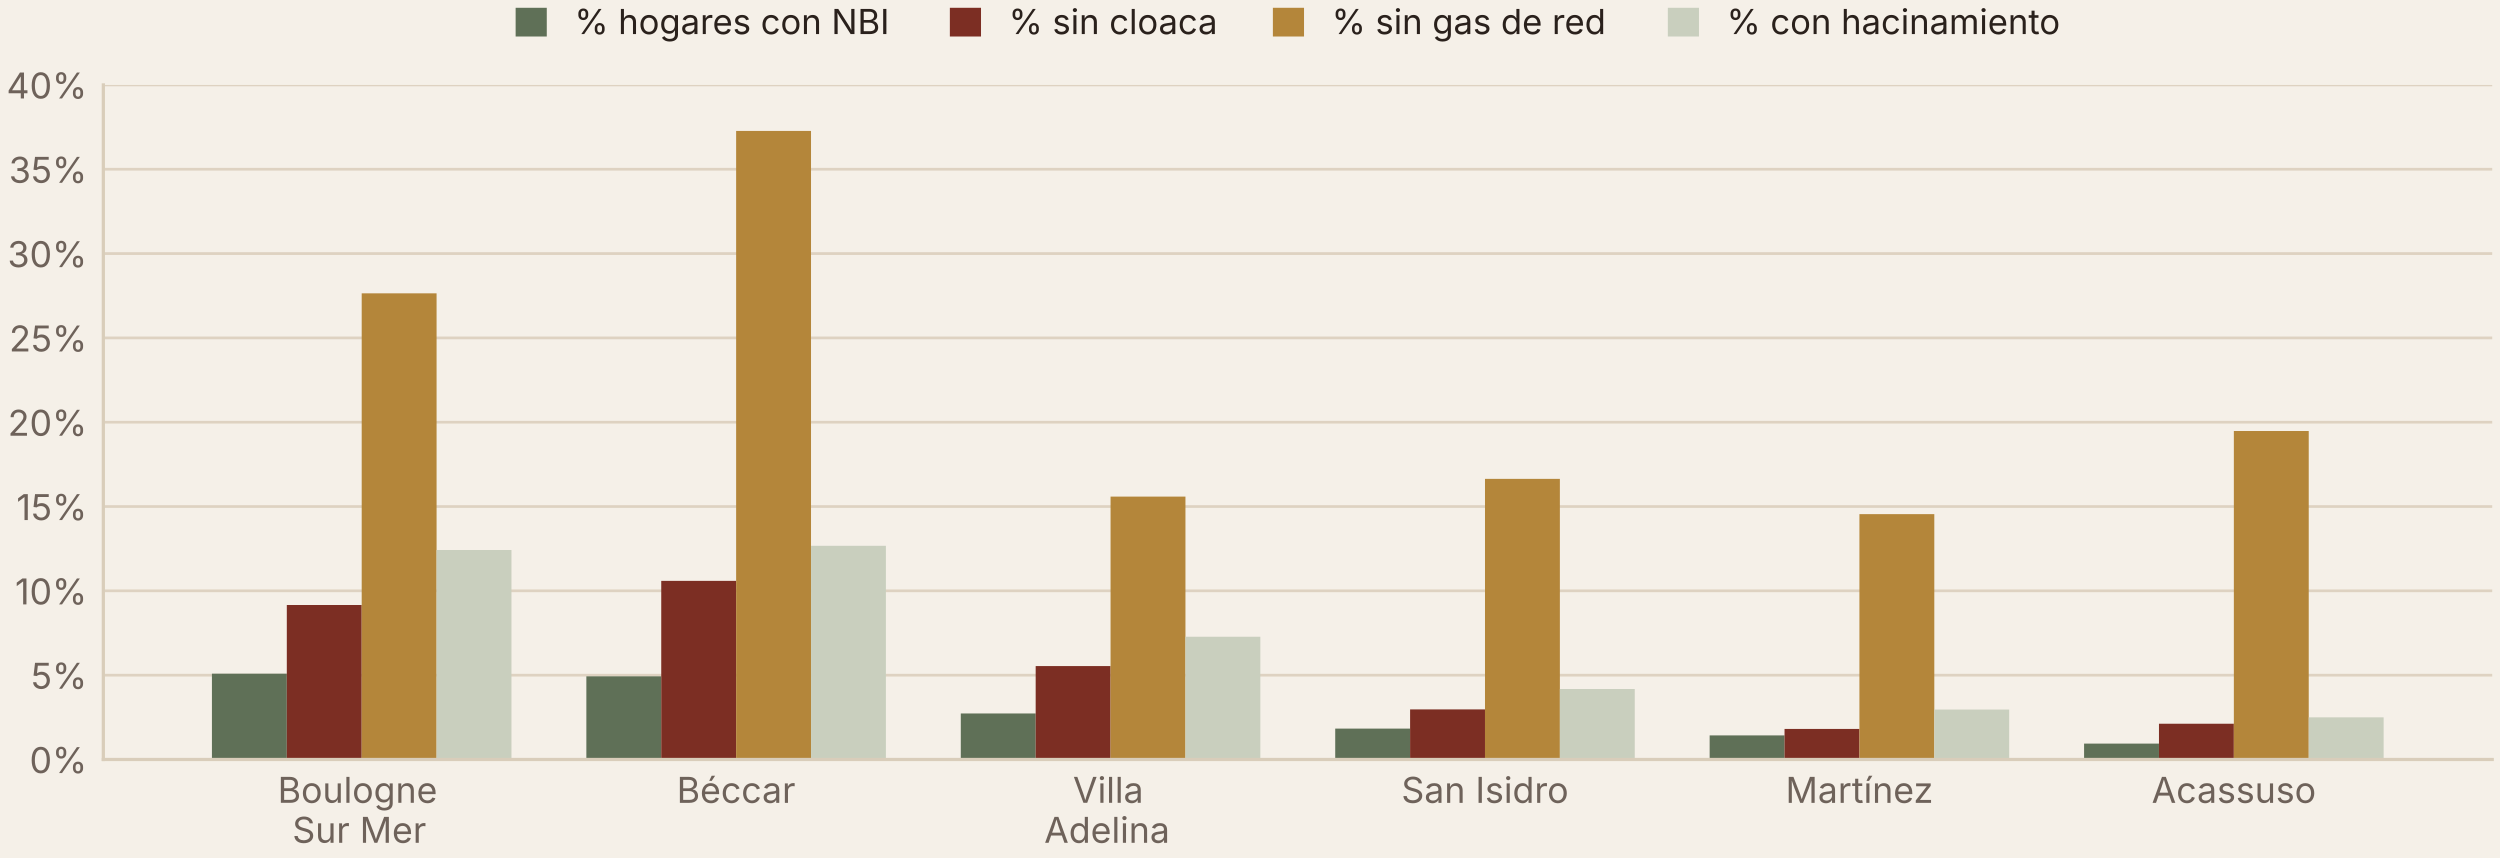
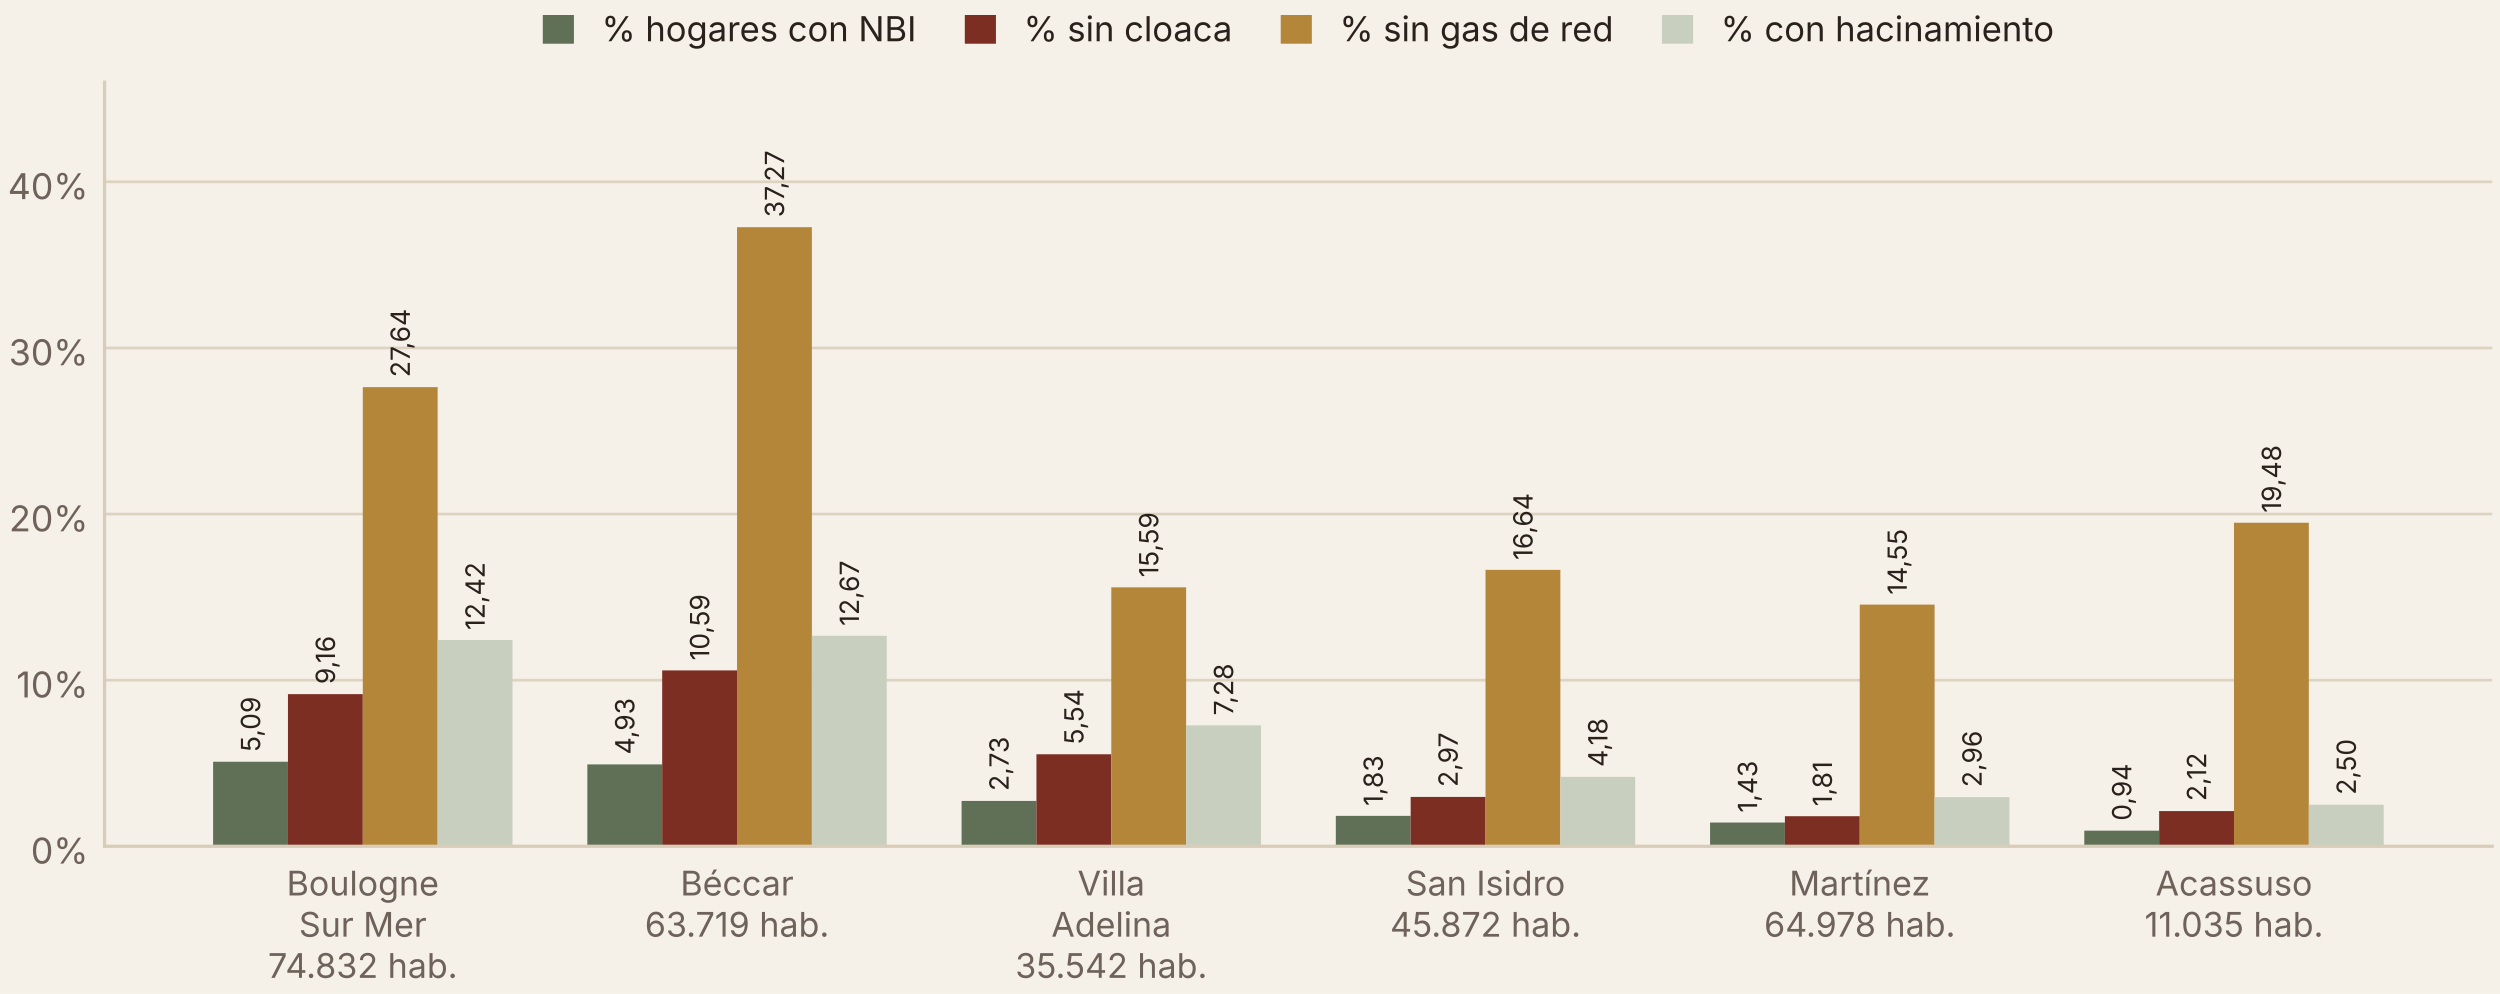
- <svg xmlns="http://www.w3.org/2000/svg" width="462.3pt" height="158.662pt" viewBox="0 0 462.3 158.662" version="1.1">
+ <svg xmlns="http://www.w3.org/2000/svg" width="462.538pt" height="183.885pt" viewBox="0 0 462.538 183.885" version="1.1">
  <defs>
    <style type="text/css">*{stroke-linejoin: round; stroke-linecap: butt}</style>
  </defs>
  <g id="figure_1">
    <g id="patch_1">
-       <path d="M 0 158.662  L 462.3 158.662  L 462.3 0  L 0 0  z " style="fill: #f5f0e8" />
+       <path d="M 0 183.885  L 462.538 183.885  L 462.538 0  L 0 0  z " style="fill: #f5f0e8" />
    </g>
    <g id="axes_1">
      <g id="patch_2">
-         <path d="M 19.11 140.444  L 460.86 140.444  L 460.86 15.704  L 19.11 15.704  z " style="fill: #f5f0e8" />
+         <path d="M 19.348 156.577  L 461.098 156.577  L 461.098 15.205  L 19.348 15.205  z " style="fill: #f5f0e8" />
      </g>
      <g id="matplotlib.axis_1">
        <g id="xtick_1">
          <g id="line2d_1" />
          <g id="text_1">
-             <text style="font-size: 6.6px; font-family: 'Inter'; fill: #6e625a" transform="translate(51.35747 148.4586)">Boulogne</text>
-             <text style="font-size: 6.6px; font-family: 'Inter'; fill: #6e625a" transform="translate(54.05883 155.8491)">Sur Mer</text>
+             <text style="font-size: 6.3px; font-family: 'Inter'; fill: #6e625a" transform="translate(53.02943 165.6798)">Boulogne</text>
+             <text style="font-size: 6.3px; font-family: 'Inter'; fill: #6e625a" transform="translate(55.30088 173.3025)">Sur Mer</text>
+             <text style="font-size: 6.3px; font-family: 'Inter'; fill: #6e625a" transform="translate(49.58953 180.9253)">74.832 hab.</text>
          </g>
        </g>
        <g id="xtick_2">
          <g id="line2d_2" />
          <g id="text_2">
-             <text style="font-size: 6.6px; font-family: 'Inter'; text-anchor: middle; fill: #6e625a" x="136.125" y="148.459" transform="rotate(-0 136.1248 148.4586)">Béccar</text>
+             <text style="font-size: 6.3px; font-family: 'Inter'; fill: #6e625a" transform="translate(125.8809 165.6798)">Béccar</text>
+             <text style="font-size: 6.3px; font-family: 'Inter'; fill: #6e625a" transform="translate(119.3009 173.3025)">63.719 hab.</text>
          </g>
        </g>
        <g id="xtick_3">
          <g id="line2d_3" />
          <g id="text_3">
-             <text style="font-size: 6.6px; font-family: 'Inter'; fill: #6e625a" transform="translate(198.4088 148.4586)">Villa</text>
-             <text style="font-size: 6.6px; font-family: 'Inter'; fill: #6e625a" transform="translate(193.0922 155.8491)">Adelina</text>
+             <text style="font-size: 6.3px; font-family: 'Inter'; fill: #6e625a" transform="translate(199.3717 165.6798)">Villa</text>
+             <text style="font-size: 6.3px; font-family: 'Inter'; fill: #6e625a" transform="translate(194.5084 173.3025)">Adelina</text>
+             <text style="font-size: 6.3px; font-family: 'Inter'; fill: #6e625a" transform="translate(187.8319 180.9253)">35.542 hab.</text>
          </g>
        </g>
        <g id="xtick_4">
          <g id="line2d_4" />
          <g id="text_4">
-             <text style="font-size: 6.6px; font-family: 'Inter'; text-anchor: middle; fill: #6e625a" x="274.604" y="148.459" transform="rotate(-0 274.6044 148.4586)">San Isidro</text>
+             <text style="font-size: 6.3px; font-family: 'Inter'; fill: #6e625a" transform="translate(260.0829 165.6798)">San Isidro</text>
+             <text style="font-size: 6.3px; font-family: 'Inter'; fill: #6e625a" transform="translate(257.181 173.3025)">45.872 hab.</text>
          </g>
        </g>
        <g id="xtick_5">
          <g id="line2d_5" />
          <g id="text_5">
-             <text style="font-size: 6.6px; font-family: 'Inter'; text-anchor: middle; fill: #6e625a" x="343.844" y="148.459" transform="rotate(-0 343.8442 148.4586)">Martínez</text>
+             <text style="font-size: 6.3px; font-family: 'Inter'; fill: #6e625a" transform="translate(331.0493 165.6798)">Martínez</text>
+             <text style="font-size: 6.3px; font-family: 'Inter'; fill: #6e625a" transform="translate(326.3824 173.3025)">64.978 hab.</text>
          </g>
        </g>
        <g id="xtick_6">
          <g id="line2d_6" />
          <g id="text_6">
-             <text style="font-size: 6.6px; font-family: 'Inter'; text-anchor: middle; fill: #6e625a" x="413.084" y="148.459" transform="rotate(-0 413.0841 148.4586)">Acassuso</text>
+             <text style="font-size: 6.3px; font-family: 'Inter'; fill: #6e625a" transform="translate(398.8101 165.6798)">Acassuso</text>
+             <text style="font-size: 6.3px; font-family: 'Inter'; fill: #6e625a" transform="translate(396.7764 173.3025)">11.035 hab.</text>
          </g>
        </g>
      </g>
      <g id="matplotlib.axis_2">
        <g id="ytick_1">
          <g id="line2d_7">
-             <path d="M 19.11 140.444  L 460.86 140.444  " clip-path="url(#p8f3d4bea10)" style="fill: none; stroke: #d9cdba; stroke-opacity: 0.85; stroke-width: 0.5; stroke-linecap: square" />
+             <path d="M 19.348 156.577  L 461.098 156.577  " clip-path="url(#p02c2cf3f31)" style="fill: none; stroke: #d9cdba; stroke-opacity: 0.85; stroke-width: 0.5; stroke-linecap: square" />
          </g>
          <g id="line2d_8" />
          <g id="text_7">
-             <text style="font-size: 6.6px; font-family: 'Inter'; text-anchor: end; fill: #6e625a" x="16.11" y="142.951" transform="rotate(-0 16.10953 142.9511)">0%</text>
+             <text style="font-size: 6.6px; font-family: 'Inter'; text-anchor: end; fill: #6e625a" x="16.348" y="159.774" transform="rotate(-0 16.34775 159.7735)">0%</text>
          </g>
        </g>
        <g id="ytick_2">
          <g id="line2d_9">
-             <path d="M 19.11 124.851  L 460.86 124.851  " clip-path="url(#p8f3d4bea10)" style="fill: none; stroke: #d9cdba; stroke-opacity: 0.85; stroke-width: 0.5; stroke-linecap: square" />
+             <path d="M 19.348 125.844  L 461.098 125.844  " clip-path="url(#p02c2cf3f31)" style="fill: none; stroke: #d9cdba; stroke-opacity: 0.85; stroke-width: 0.5; stroke-linecap: square" />
          </g>
          <g id="line2d_10" />
          <g id="text_8">
-             <text style="font-size: 6.6px; font-family: 'Inter'; text-anchor: end; fill: #6e625a" x="16.11" y="127.359" transform="rotate(-0 16.10953 127.3586)">5%</text>
+             <text style="font-size: 6.6px; font-family: 'Inter'; text-anchor: end; fill: #6e625a" x="16.348" y="129.04" transform="rotate(-0 16.34775 129.0405)">10%</text>
          </g>
        </g>
        <g id="ytick_3">
          <g id="line2d_11">
-             <path d="M 19.11 109.259  L 460.86 109.259  " clip-path="url(#p8f3d4bea10)" style="fill: none; stroke: #d9cdba; stroke-opacity: 0.85; stroke-width: 0.5; stroke-linecap: square" />
+             <path d="M 19.348 95.111  L 461.098 95.111  " clip-path="url(#p02c2cf3f31)" style="fill: none; stroke: #d9cdba; stroke-opacity: 0.85; stroke-width: 0.5; stroke-linecap: square" />
          </g>
          <g id="line2d_12" />
          <g id="text_9">
-             <text style="font-size: 6.6px; font-family: 'Inter'; text-anchor: end; fill: #6e625a" x="16.11" y="111.766" transform="rotate(-0 16.10953 111.7661)">10%</text>
+             <text style="font-size: 6.6px; font-family: 'Inter'; text-anchor: end; fill: #6e625a" x="16.348" y="98.307" transform="rotate(-0 16.34775 98.30743)">20%</text>
          </g>
        </g>
        <g id="ytick_4">
          <g id="line2d_13">
-             <path d="M 19.11 93.666  L 460.86 93.666  " clip-path="url(#p8f3d4bea10)" style="fill: none; stroke: #d9cdba; stroke-opacity: 0.85; stroke-width: 0.5; stroke-linecap: square" />
+             <path d="M 19.348 64.378  L 461.098 64.378  " clip-path="url(#p02c2cf3f31)" style="fill: none; stroke: #d9cdba; stroke-opacity: 0.85; stroke-width: 0.5; stroke-linecap: square" />
          </g>
          <g id="line2d_14" />
          <g id="text_10">
-             <text style="font-size: 6.6px; font-family: 'Inter'; text-anchor: end; fill: #6e625a" x="16.11" y="96.174" transform="rotate(-0 16.10953 96.17358)">15%</text>
+             <text style="font-size: 6.6px; font-family: 'Inter'; text-anchor: end; fill: #6e625a" x="16.348" y="67.574" transform="rotate(-0 16.34775 67.57439)">30%</text>
          </g>
        </g>
        <g id="ytick_5">
          <g id="line2d_15">
-             <path d="M 19.11 78.074  L 460.86 78.074  " clip-path="url(#p8f3d4bea10)" style="fill: none; stroke: #d9cdba; stroke-opacity: 0.85; stroke-width: 0.5; stroke-linecap: square" />
+             <path d="M 19.348 33.644  L 461.098 33.644  " clip-path="url(#p02c2cf3f31)" style="fill: none; stroke: #d9cdba; stroke-opacity: 0.85; stroke-width: 0.5; stroke-linecap: square" />
          </g>
          <g id="line2d_16" />
          <g id="text_11">
-             <text style="font-size: 6.6px; font-family: 'Inter'; text-anchor: end; fill: #6e625a" x="16.11" y="80.581" transform="rotate(-0 16.10953 80.58108)">20%</text>
-           </g>
-         </g>
-         <g id="ytick_6">
-           <g id="line2d_17">
-             <path d="M 19.11 62.481  L 460.86 62.481  " clip-path="url(#p8f3d4bea10)" style="fill: none; stroke: #d9cdba; stroke-opacity: 0.85; stroke-width: 0.5; stroke-linecap: square" />
-           </g>
-           <g id="line2d_18" />
-           <g id="text_12">
-             <text style="font-size: 6.6px; font-family: 'Inter'; text-anchor: end; fill: #6e625a" x="16.11" y="64.989" transform="rotate(-0 16.10953 64.98858)">25%</text>
-           </g>
-         </g>
-         <g id="ytick_7">
-           <g id="line2d_19">
-             <path d="M 19.11 46.889  L 460.86 46.889  " clip-path="url(#p8f3d4bea10)" style="fill: none; stroke: #d9cdba; stroke-opacity: 0.85; stroke-width: 0.5; stroke-linecap: square" />
-           </g>
-           <g id="line2d_20" />
-           <g id="text_13">
-             <text style="font-size: 6.6px; font-family: 'Inter'; text-anchor: end; fill: #6e625a" x="16.11" y="49.396" transform="rotate(-0 16.10953 49.39608)">30%</text>
-           </g>
-         </g>
-         <g id="ytick_8">
-           <g id="line2d_21">
-             <path d="M 19.11 31.296  L 460.86 31.296  " clip-path="url(#p8f3d4bea10)" style="fill: none; stroke: #d9cdba; stroke-opacity: 0.85; stroke-width: 0.5; stroke-linecap: square" />
-           </g>
-           <g id="line2d_22" />
-           <g id="text_14">
-             <text style="font-size: 6.6px; font-family: 'Inter'; text-anchor: end; fill: #6e625a" x="16.11" y="33.804" transform="rotate(-0 16.10953 33.80358)">35%</text>
-           </g>
-         </g>
-         <g id="ytick_9">
-           <g id="line2d_23">
-             <path d="M 19.11 15.704  L 460.86 15.704  " clip-path="url(#p8f3d4bea10)" style="fill: none; stroke: #d9cdba; stroke-opacity: 0.85; stroke-width: 0.5; stroke-linecap: square" />
-           </g>
-           <g id="line2d_24" />
-           <g id="text_15">
-             <text style="font-size: 6.6px; font-family: 'Inter'; text-anchor: end; fill: #6e625a" x="16.11" y="18.211" transform="rotate(-0 16.10953 18.21108)">40%</text>
+             <text style="font-size: 6.6px; font-family: 'Inter'; text-anchor: end; fill: #6e625a" x="16.348" y="36.841" transform="rotate(-0 16.34775 36.84134)">40%</text>
          </g>
        </g>
      </g>
      <g id="patch_3">
-         <path d="M 39.189 140.444  L 53.037 140.444  L 53.037 124.57  L 39.189 124.57  z " clip-path="url(#p8f3d4bea10)" style="fill: #5f7057" />
+         <path d="M 39.427 156.577  L 53.275 156.577  L 53.275 140.934  L 39.427 140.934  z " clip-path="url(#p02c2cf3f31)" style="fill: #5f7057" />
      </g>
      <g id="patch_4">
-         <path d="M 108.429 140.444  L 122.277 140.444  L 122.277 125.069  L 108.429 125.069  z " clip-path="url(#p8f3d4bea10)" style="fill: #5f7057" />
+         <path d="M 108.667 156.577  L 122.515 156.577  L 122.515 141.425  L 108.667 141.425  z " clip-path="url(#p02c2cf3f31)" style="fill: #5f7057" />
      </g>
      <g id="patch_5">
-         <path d="M 177.669 140.444  L 191.517 140.444  L 191.517 131.93  L 177.669 131.93  z " clip-path="url(#p8f3d4bea10)" style="fill: #5f7057" />
+         <path d="M 177.907 156.577  L 191.755 156.577  L 191.755 148.187  L 177.907 148.187  z " clip-path="url(#p02c2cf3f31)" style="fill: #5f7057" />
      </g>
      <g id="patch_6">
-         <path d="M 246.909 140.444  L 260.756 140.444  L 260.756 134.737  L 246.909 134.737  z " clip-path="url(#p8f3d4bea10)" style="fill: #5f7057" />
+         <path d="M 247.147 156.577  L 260.995 156.577  L 260.995 150.952  L 247.147 150.952  z " clip-path="url(#p02c2cf3f31)" style="fill: #5f7057" />
      </g>
      <g id="patch_7">
-         <path d="M 316.148 140.444  L 329.996 140.444  L 329.996 135.984  L 316.148 135.984  z " clip-path="url(#p8f3d4bea10)" style="fill: #5f7057" />
+         <path d="M 316.387 156.577  L 330.235 156.577  L 330.235 152.182  L 316.387 152.182  z " clip-path="url(#p02c2cf3f31)" style="fill: #5f7057" />
      </g>
      <g id="patch_8">
-         <path d="M 385.388 140.444  L 399.236 140.444  L 399.236 137.512  L 385.388 137.512  z " clip-path="url(#p8f3d4bea10)" style="fill: #5f7057" />
+         <path d="M 385.626 156.577  L 399.474 156.577  L 399.474 153.688  L 385.626 153.688  z " clip-path="url(#p02c2cf3f31)" style="fill: #5f7057" />
      </g>
      <g id="patch_9">
-         <path d="M 53.037 140.444  L 66.885 140.444  L 66.885 111.878  L 53.037 111.878  z " clip-path="url(#p8f3d4bea10)" style="fill: #7c2e23" />
+         <path d="M 53.275 156.577  L 67.123 156.577  L 67.123 128.425  L 53.275 128.425  z " clip-path="url(#p02c2cf3f31)" style="fill: #7c2e23" />
      </g>
      <g id="patch_10">
-         <path d="M 122.277 140.444  L 136.125 140.444  L 136.125 107.419  L 122.277 107.419  z " clip-path="url(#p8f3d4bea10)" style="fill: #7c2e23" />
+         <path d="M 122.515 156.577  L 136.363 156.577  L 136.363 124.03  L 122.515 124.03  z " clip-path="url(#p02c2cf3f31)" style="fill: #7c2e23" />
      </g>
      <g id="patch_11">
-         <path d="M 191.517 140.444  L 205.365 140.444  L 205.365 123.167  L 191.517 123.167  z " clip-path="url(#p8f3d4bea10)" style="fill: #7c2e23" />
+         <path d="M 191.755 156.577  L 205.603 156.577  L 205.603 139.551  L 191.755 139.551  z " clip-path="url(#p02c2cf3f31)" style="fill: #7c2e23" />
      </g>
      <g id="patch_12">
-         <path d="M 260.756 140.444  L 274.604 140.444  L 274.604 131.182  L 260.756 131.182  z " clip-path="url(#p8f3d4bea10)" style="fill: #7c2e23" />
+         <path d="M 260.995 156.577  L 274.843 156.577  L 274.843 147.449  L 260.995 147.449  z " clip-path="url(#p02c2cf3f31)" style="fill: #7c2e23" />
      </g>
      <g id="patch_13">
-         <path d="M 329.996 140.444  L 343.844 140.444  L 343.844 134.799  L 329.996 134.799  z " clip-path="url(#p8f3d4bea10)" style="fill: #7c2e23" />
+         <path d="M 330.235 156.577  L 344.082 156.577  L 344.082 151.014  L 330.235 151.014  z " clip-path="url(#p02c2cf3f31)" style="fill: #7c2e23" />
      </g>
      <g id="patch_14">
-         <path d="M 399.236 140.444  L 413.084 140.444  L 413.084 133.832  L 399.236 133.832  z " clip-path="url(#p8f3d4bea10)" style="fill: #7c2e23" />
+         <path d="M 399.474 156.577  L 413.322 156.577  L 413.322 150.061  L 399.474 150.061  z " clip-path="url(#p02c2cf3f31)" style="fill: #7c2e23" />
      </g>
      <g id="patch_15">
-         <path d="M 66.885 140.444  L 80.733 140.444  L 80.733 54.248  L 66.885 54.248  z " clip-path="url(#p8f3d4bea10)" style="fill: #b4863a" />
+         <path d="M 67.123 156.577  L 80.971 156.577  L 80.971 71.631  L 67.123 71.631  z " clip-path="url(#p02c2cf3f31)" style="fill: #b4863a" />
      </g>
      <g id="patch_16">
-         <path d="M 136.125 140.444  L 149.973 140.444  L 149.973 24.217  L 136.125 24.217  z " clip-path="url(#p8f3d4bea10)" style="fill: #b4863a" />
+         <path d="M 136.363 156.577  L 150.211 156.577  L 150.211 42.035  L 136.363 42.035  z " clip-path="url(#p02c2cf3f31)" style="fill: #b4863a" />
      </g>
      <g id="patch_17">
-         <path d="M 205.365 140.444  L 219.213 140.444  L 219.213 91.826  L 205.365 91.826  z " clip-path="url(#p8f3d4bea10)" style="fill: #b4863a" />
+         <path d="M 205.603 156.577  L 219.451 156.577  L 219.451 108.664  L 205.603 108.664  z " clip-path="url(#p02c2cf3f31)" style="fill: #b4863a" />
      </g>
      <g id="patch_18">
-         <path d="M 274.604 140.444  L 288.452 140.444  L 288.452 88.552  L 274.604 88.552  z " clip-path="url(#p8f3d4bea10)" style="fill: #b4863a" />
+         <path d="M 274.843 156.577  L 288.691 156.577  L 288.691 105.437  L 274.843 105.437  z " clip-path="url(#p02c2cf3f31)" style="fill: #b4863a" />
      </g>
      <g id="patch_19">
-         <path d="M 343.844 140.444  L 357.692 140.444  L 357.692 95.069  L 343.844 95.069  z " clip-path="url(#p8f3d4bea10)" style="fill: #b4863a" />
+         <path d="M 344.082 156.577  L 357.93 156.577  L 357.93 111.86  L 344.082 111.86  z " clip-path="url(#p02c2cf3f31)" style="fill: #b4863a" />
      </g>
      <g id="patch_20">
-         <path d="M 413.084 140.444  L 426.932 140.444  L 426.932 79.695  L 413.084 79.695  z " clip-path="url(#p8f3d4bea10)" style="fill: #b4863a" />
+         <path d="M 413.322 156.577  L 427.17 156.577  L 427.17 96.709  L 413.322 96.709  z " clip-path="url(#p02c2cf3f31)" style="fill: #b4863a" />
      </g>
      <g id="patch_21">
-         <path d="M 80.733 140.444  L 94.581 140.444  L 94.581 101.712  L 80.733 101.712  z " clip-path="url(#p8f3d4bea10)" style="fill: #c9cfbe" />
+         <path d="M 80.971 156.577  L 94.819 156.577  L 94.819 118.406  L 80.971 118.406  z " clip-path="url(#p02c2cf3f31)" style="fill: #c9cfbe" />
      </g>
      <g id="patch_22">
-         <path d="M 149.973 140.444  L 163.821 140.444  L 163.821 100.932  L 149.973 100.932  z " clip-path="url(#p8f3d4bea10)" style="fill: #c9cfbe" />
+         <path d="M 150.211 156.577  L 164.059 156.577  L 164.059 117.638  L 150.211 117.638  z " clip-path="url(#p02c2cf3f31)" style="fill: #c9cfbe" />
      </g>
      <g id="patch_23">
-         <path d="M 219.213 140.444  L 233.061 140.444  L 233.061 117.741  L 219.213 117.741  z " clip-path="url(#p8f3d4bea10)" style="fill: #c9cfbe" />
+         <path d="M 219.451 156.577  L 233.299 156.577  L 233.299 134.203  L 219.451 134.203  z " clip-path="url(#p02c2cf3f31)" style="fill: #c9cfbe" />
      </g>
      <g id="patch_24">
-         <path d="M 288.452 140.444  L 302.3 140.444  L 302.3 127.408  L 288.452 127.408  z " clip-path="url(#p8f3d4bea10)" style="fill: #c9cfbe" />
+         <path d="M 288.691 156.577  L 302.539 156.577  L 302.539 143.73  L 288.691 143.73  z " clip-path="url(#p02c2cf3f31)" style="fill: #c9cfbe" />
      </g>
      <g id="patch_25">
-         <path d="M 357.692 140.444  L 371.54 140.444  L 371.54 131.213  L 357.692 131.213  z " clip-path="url(#p8f3d4bea10)" style="fill: #c9cfbe" />
+         <path d="M 357.93 156.577  L 371.778 156.577  L 371.778 147.48  L 357.93 147.48  z " clip-path="url(#p02c2cf3f31)" style="fill: #c9cfbe" />
      </g>
      <g id="patch_26">
-         <path d="M 426.932 140.444  L 440.78 140.444  L 440.78 132.647  L 426.932 132.647  z " clip-path="url(#p8f3d4bea10)" style="fill: #c9cfbe" />
+         <path d="M 427.17 156.577  L 441.018 156.577  L 441.018 148.893  L 427.17 148.893  z " clip-path="url(#p02c2cf3f31)" style="fill: #c9cfbe" />
      </g>
      <g id="patch_27">
-         <path d="M 19.11 140.444  L 19.11 15.704  " style="fill: none; stroke: #d9cdba; stroke-width: 0.6; stroke-linejoin: miter; stroke-linecap: square" />
+         <path d="M 19.348 156.577  L 19.348 15.205  " style="fill: none; stroke: #d9cdba; stroke-width: 0.6; stroke-linejoin: miter; stroke-linecap: square" />
      </g>
      <g id="patch_28">
-         <path d="M 19.11 140.444  L 460.86 140.444  " style="fill: none; stroke: #d9cdba; stroke-width: 0.6; stroke-linejoin: miter; stroke-linecap: square" />
+         <path d="M 19.348 156.577  L 461.098 156.577  " style="fill: none; stroke: #d9cdba; stroke-width: 0.6; stroke-linejoin: miter; stroke-linecap: square" />
+       </g>
+       <g id="text_12">
+         <text style="font-size: 4.9px; font-family: 'Inter'; fill: #2a211c" transform="translate(48.13375 139.0895) rotate(-90)">5,09</text>
+       </g>
+       <g id="text_13">
+         <text style="font-size: 4.9px; font-family: 'Inter'; fill: #2a211c" transform="translate(117.3736 139.5813) rotate(-90)">4,93</text>
+       </g>
+       <g id="text_14">
+         <text style="font-size: 4.9px; font-family: 'Inter'; fill: #2a211c" transform="translate(186.6134 146.3425) rotate(-90)">2,73</text>
+       </g>
+       <g id="text_15">
+         <text style="font-size: 4.9px; font-family: 'Inter'; fill: #2a211c" transform="translate(255.8532 149.1085) rotate(-90)">1,83</text>
+       </g>
+       <g id="text_16">
+         <text style="font-size: 4.9px; font-family: 'Inter'; fill: #2a211c" transform="translate(325.093 150.3378) rotate(-90)">1,43</text>
+       </g>
+       <g id="text_17">
+         <text style="font-size: 4.9px; font-family: 'Inter'; fill: #2a211c" transform="translate(394.3328 151.8438) rotate(-90)">0,94</text>
+       </g>
+       <g id="text_18">
+         <text style="font-size: 4.9px; font-family: 'Inter'; fill: #2a211c" transform="translate(61.98171 126.5812) rotate(-90)">9,16</text>
+       </g>
+       <g id="text_19">
+         <text style="font-size: 4.9px; font-family: 'Inter'; fill: #2a211c" transform="translate(131.2215 122.1864) rotate(-90)">10,59</text>
+       </g>
+       <g id="text_20">
+         <text style="font-size: 4.9px; font-family: 'Inter'; fill: #2a211c" transform="translate(200.4613 137.7066) rotate(-90)">5,54</text>
+       </g>
+       <g id="text_21">
+         <text style="font-size: 4.9px; font-family: 'Inter'; fill: #2a211c" transform="translate(269.7011 145.6049) rotate(-90)">2,97</text>
+       </g>
+       <g id="text_22">
+         <text style="font-size: 4.9px; font-family: 'Inter'; fill: #2a211c" transform="translate(338.941 149.17) rotate(-90)">1,81</text>
+       </g>
+       <g id="text_23">
+         <text style="font-size: 4.9px; font-family: 'Inter'; fill: #2a211c" transform="translate(408.1808 148.2173) rotate(-90)">2,12</text>
+       </g>
+       <g id="text_24">
+         <text style="font-size: 4.9px; font-family: 'Inter'; fill: #2a211c" transform="translate(75.82967 69.78652) rotate(-90)">27,64</text>
+       </g>
+       <g id="text_25">
+         <text style="font-size: 4.9px; font-family: 'Inter'; fill: #2a211c" transform="translate(145.0695 40.1906) rotate(-90)">37,27</text>
+       </g>
+       <g id="text_26">
+         <text style="font-size: 4.9px; font-family: 'Inter'; fill: #2a211c" transform="translate(214.3093 106.8198) rotate(-90)">15,59</text>
+       </g>
+       <g id="text_27">
+         <text style="font-size: 4.9px; font-family: 'Inter'; fill: #2a211c" transform="translate(283.5491 103.5929) rotate(-90)">16,64</text>
+       </g>
+       <g id="text_28">
+         <text style="font-size: 4.9px; font-family: 'Inter'; fill: #2a211c" transform="translate(352.7889 110.0161) rotate(-90)">14,55</text>
+       </g>
+       <g id="text_29">
+         <text style="font-size: 4.9px; font-family: 'Inter'; fill: #2a211c" transform="translate(422.0287 94.86469) rotate(-90)">19,48</text>
+       </g>
+       <g id="text_30">
+         <text style="font-size: 4.9px; font-family: 'Inter'; fill: #2a211c" transform="translate(89.67763 116.5622) rotate(-90)">12,42</text>
+       </g>
+       <g id="text_31">
+         <text style="font-size: 4.9px; font-family: 'Inter'; fill: #2a211c" transform="translate(158.9174 115.7939) rotate(-90)">12,67</text>
+       </g>
+       <g id="text_32">
+         <text style="font-size: 4.9px; font-family: 'Inter'; fill: #2a211c" transform="translate(228.1573 132.359) rotate(-90)">7,28</text>
+       </g>
+       <g id="text_33">
+         <text style="font-size: 4.9px; font-family: 'Inter'; fill: #2a211c" transform="translate(297.3971 141.8862) rotate(-90)">4,18</text>
+       </g>
+       <g id="text_34">
+         <text style="font-size: 4.9px; font-family: 'Inter'; fill: #2a211c" transform="translate(366.6369 145.6357) rotate(-90)">2,96</text>
+       </g>
+       <g id="text_35">
+         <text style="font-size: 4.9px; font-family: 'Inter'; fill: #2a211c" transform="translate(435.8767 147.0494) rotate(-90)">2,50</text>
      </g>
      <g id="legend_1">
        <g id="patch_29">
-           <path d="M 95.351 6.752  L 101.111 6.752  L 101.111 1.44  L 95.351 1.44  z " style="fill: #5f7057" />
-         </g>
-         <g id="text_16">
-           <text style="font-size: 6.4px; font-family: 'Inter'; text-anchor: start; fill: #2a211c" x="106.231" y="6.304" transform="rotate(-0 106.231 6.304)">% hogares con NBI</text>
+           <path d="M 100.424 8.088  L 106.184 8.088  L 106.184 2.776  L 100.424 2.776  z " style="fill: #5f7057" />
+         </g>
+         <g id="text_36">
+           <text style="font-size: 6.4px; font-family: 'Inter'; text-anchor: start; fill: #2a211c" x="111.304" y="7.64" transform="rotate(-0 111.3042 7.64)">% hogares con NBI</text>
        </g>
        <g id="patch_30">
-           <path d="M 175.648 6.752  L 181.408 6.752  L 181.408 1.44  L 175.648 1.44  z " style="fill: #7c2e23" />
-         </g>
-         <g id="text_17">
-           <text style="font-size: 6.4px; font-family: 'Inter'; text-anchor: start; fill: #2a211c" x="186.528" y="6.304" transform="rotate(-0 186.528 6.304)">% sin cloaca</text>
+           <path d="M 178.505 8.088  L 184.265 8.088  L 184.265 2.776  L 178.505 2.776  z " style="fill: #7c2e23" />
+         </g>
+         <g id="text_37">
+           <text style="font-size: 6.4px; font-family: 'Inter'; text-anchor: start; fill: #2a211c" x="189.385" y="7.64" transform="rotate(-0 189.3853 7.64)">% sin cloaca</text>
        </g>
        <g id="patch_31">
-           <path d="M 235.381 6.752  L 241.141 6.752  L 241.141 1.44  L 235.381 1.44  z " style="fill: #b4863a" />
-         </g>
-         <g id="text_18">
-           <text style="font-size: 6.4px; font-family: 'Inter'; text-anchor: start; fill: #2a211c" x="246.261" y="6.304" transform="rotate(-0 246.261 6.304)">% sin gas de red</text>
+           <path d="M 236.952 8.088  L 242.712 8.088  L 242.712 2.776  L 236.952 2.776  z " style="fill: #b4863a" />
+         </g>
+         <g id="text_38">
+           <text style="font-size: 6.4px; font-family: 'Inter'; text-anchor: start; fill: #2a211c" x="247.832" y="7.64" transform="rotate(-0 247.8322 7.64)">% sin gas de red</text>
        </g>
        <g id="patch_32">
-           <path d="M 308.414 6.752  L 314.174 6.752  L 314.174 1.44  L 308.414 1.44  z " style="fill: #c9cfbe" />
-         </g>
-         <g id="text_19">
-           <text style="font-size: 6.4px; font-family: 'Inter'; text-anchor: start; fill: #2a211c" x="319.294" y="6.304" transform="rotate(-0 319.294 6.304)">% con hacinamiento</text>
+           <path d="M 307.485 8.088  L 313.245 8.088  L 313.245 2.776  L 307.485 2.776  z " style="fill: #c9cfbe" />
+         </g>
+         <g id="text_39">
+           <text style="font-size: 6.4px; font-family: 'Inter'; text-anchor: start; fill: #2a211c" x="318.365" y="7.64" transform="rotate(-0 318.3653 7.64)">% con hacinamiento</text>
        </g>
      </g>
    </g>
  </g>
  <defs>
-     <clipPath id="p8f3d4bea10">
-       <rect x="19.11" y="15.704" width="441.75" height="124.74" />
+     <clipPath id="p02c2cf3f31">
+       <rect x="19.348" y="15.205" width="441.75" height="141.372" />
    </clipPath>
  </defs>
</svg>
